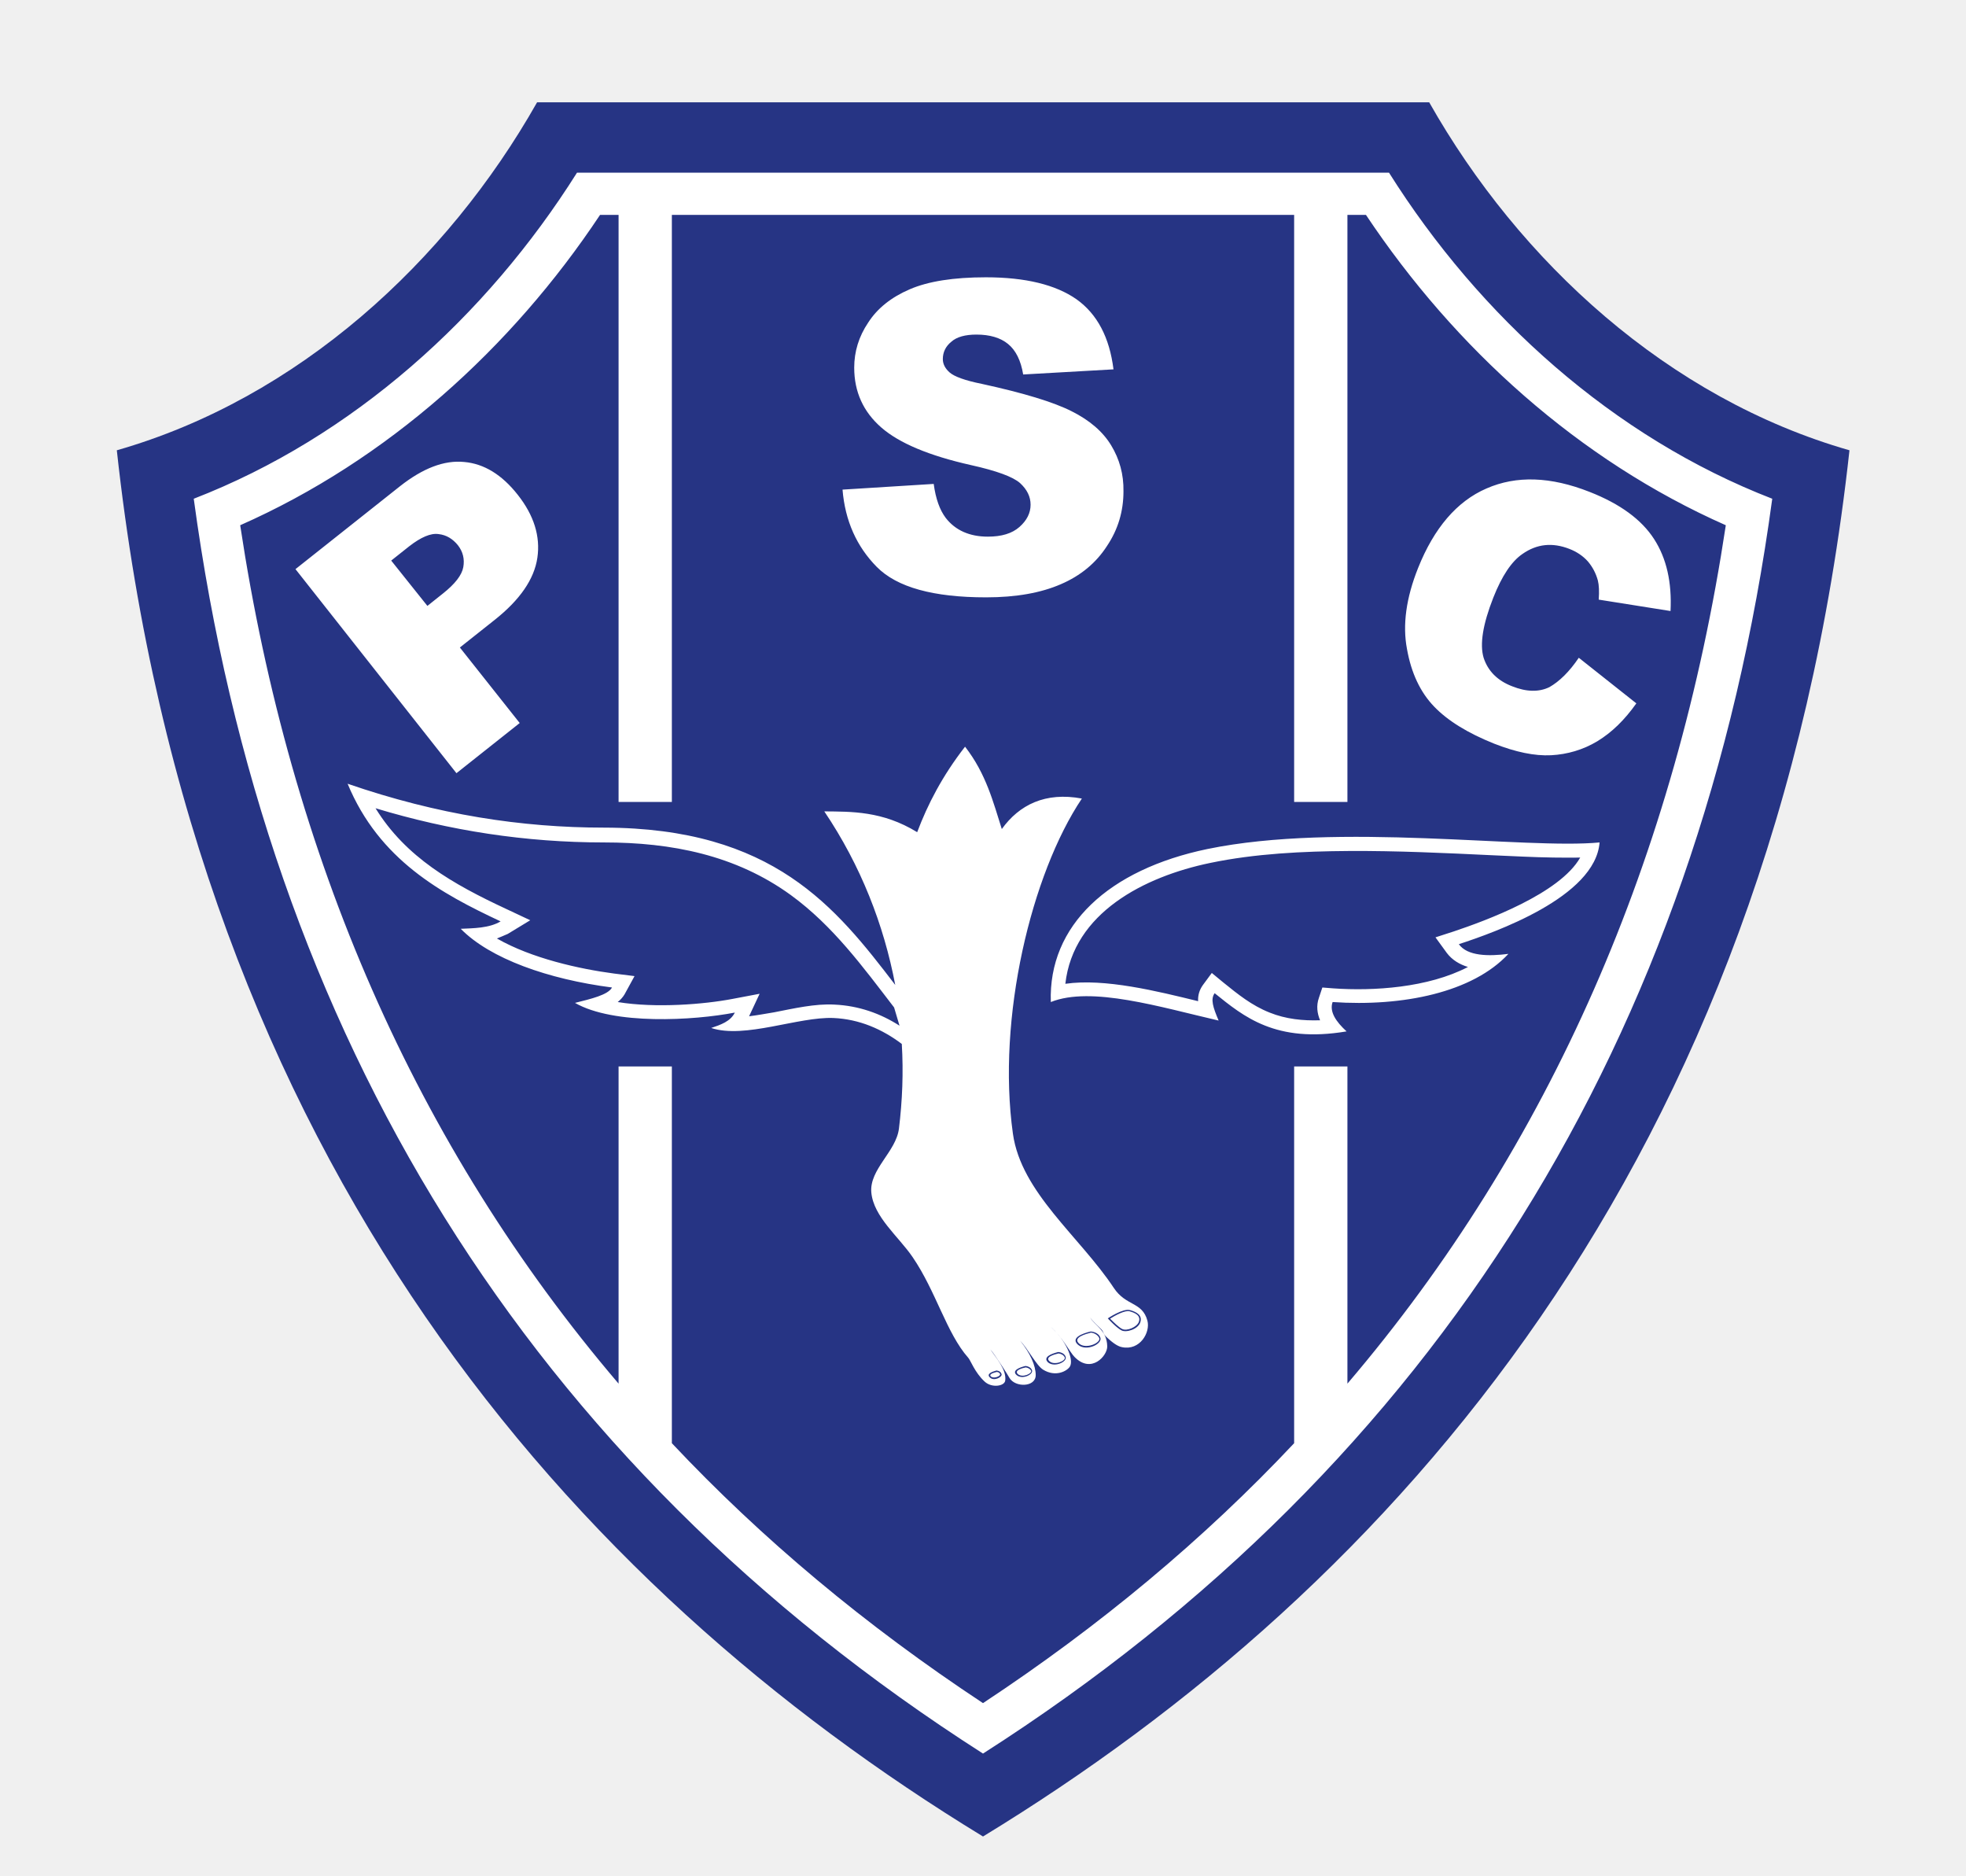
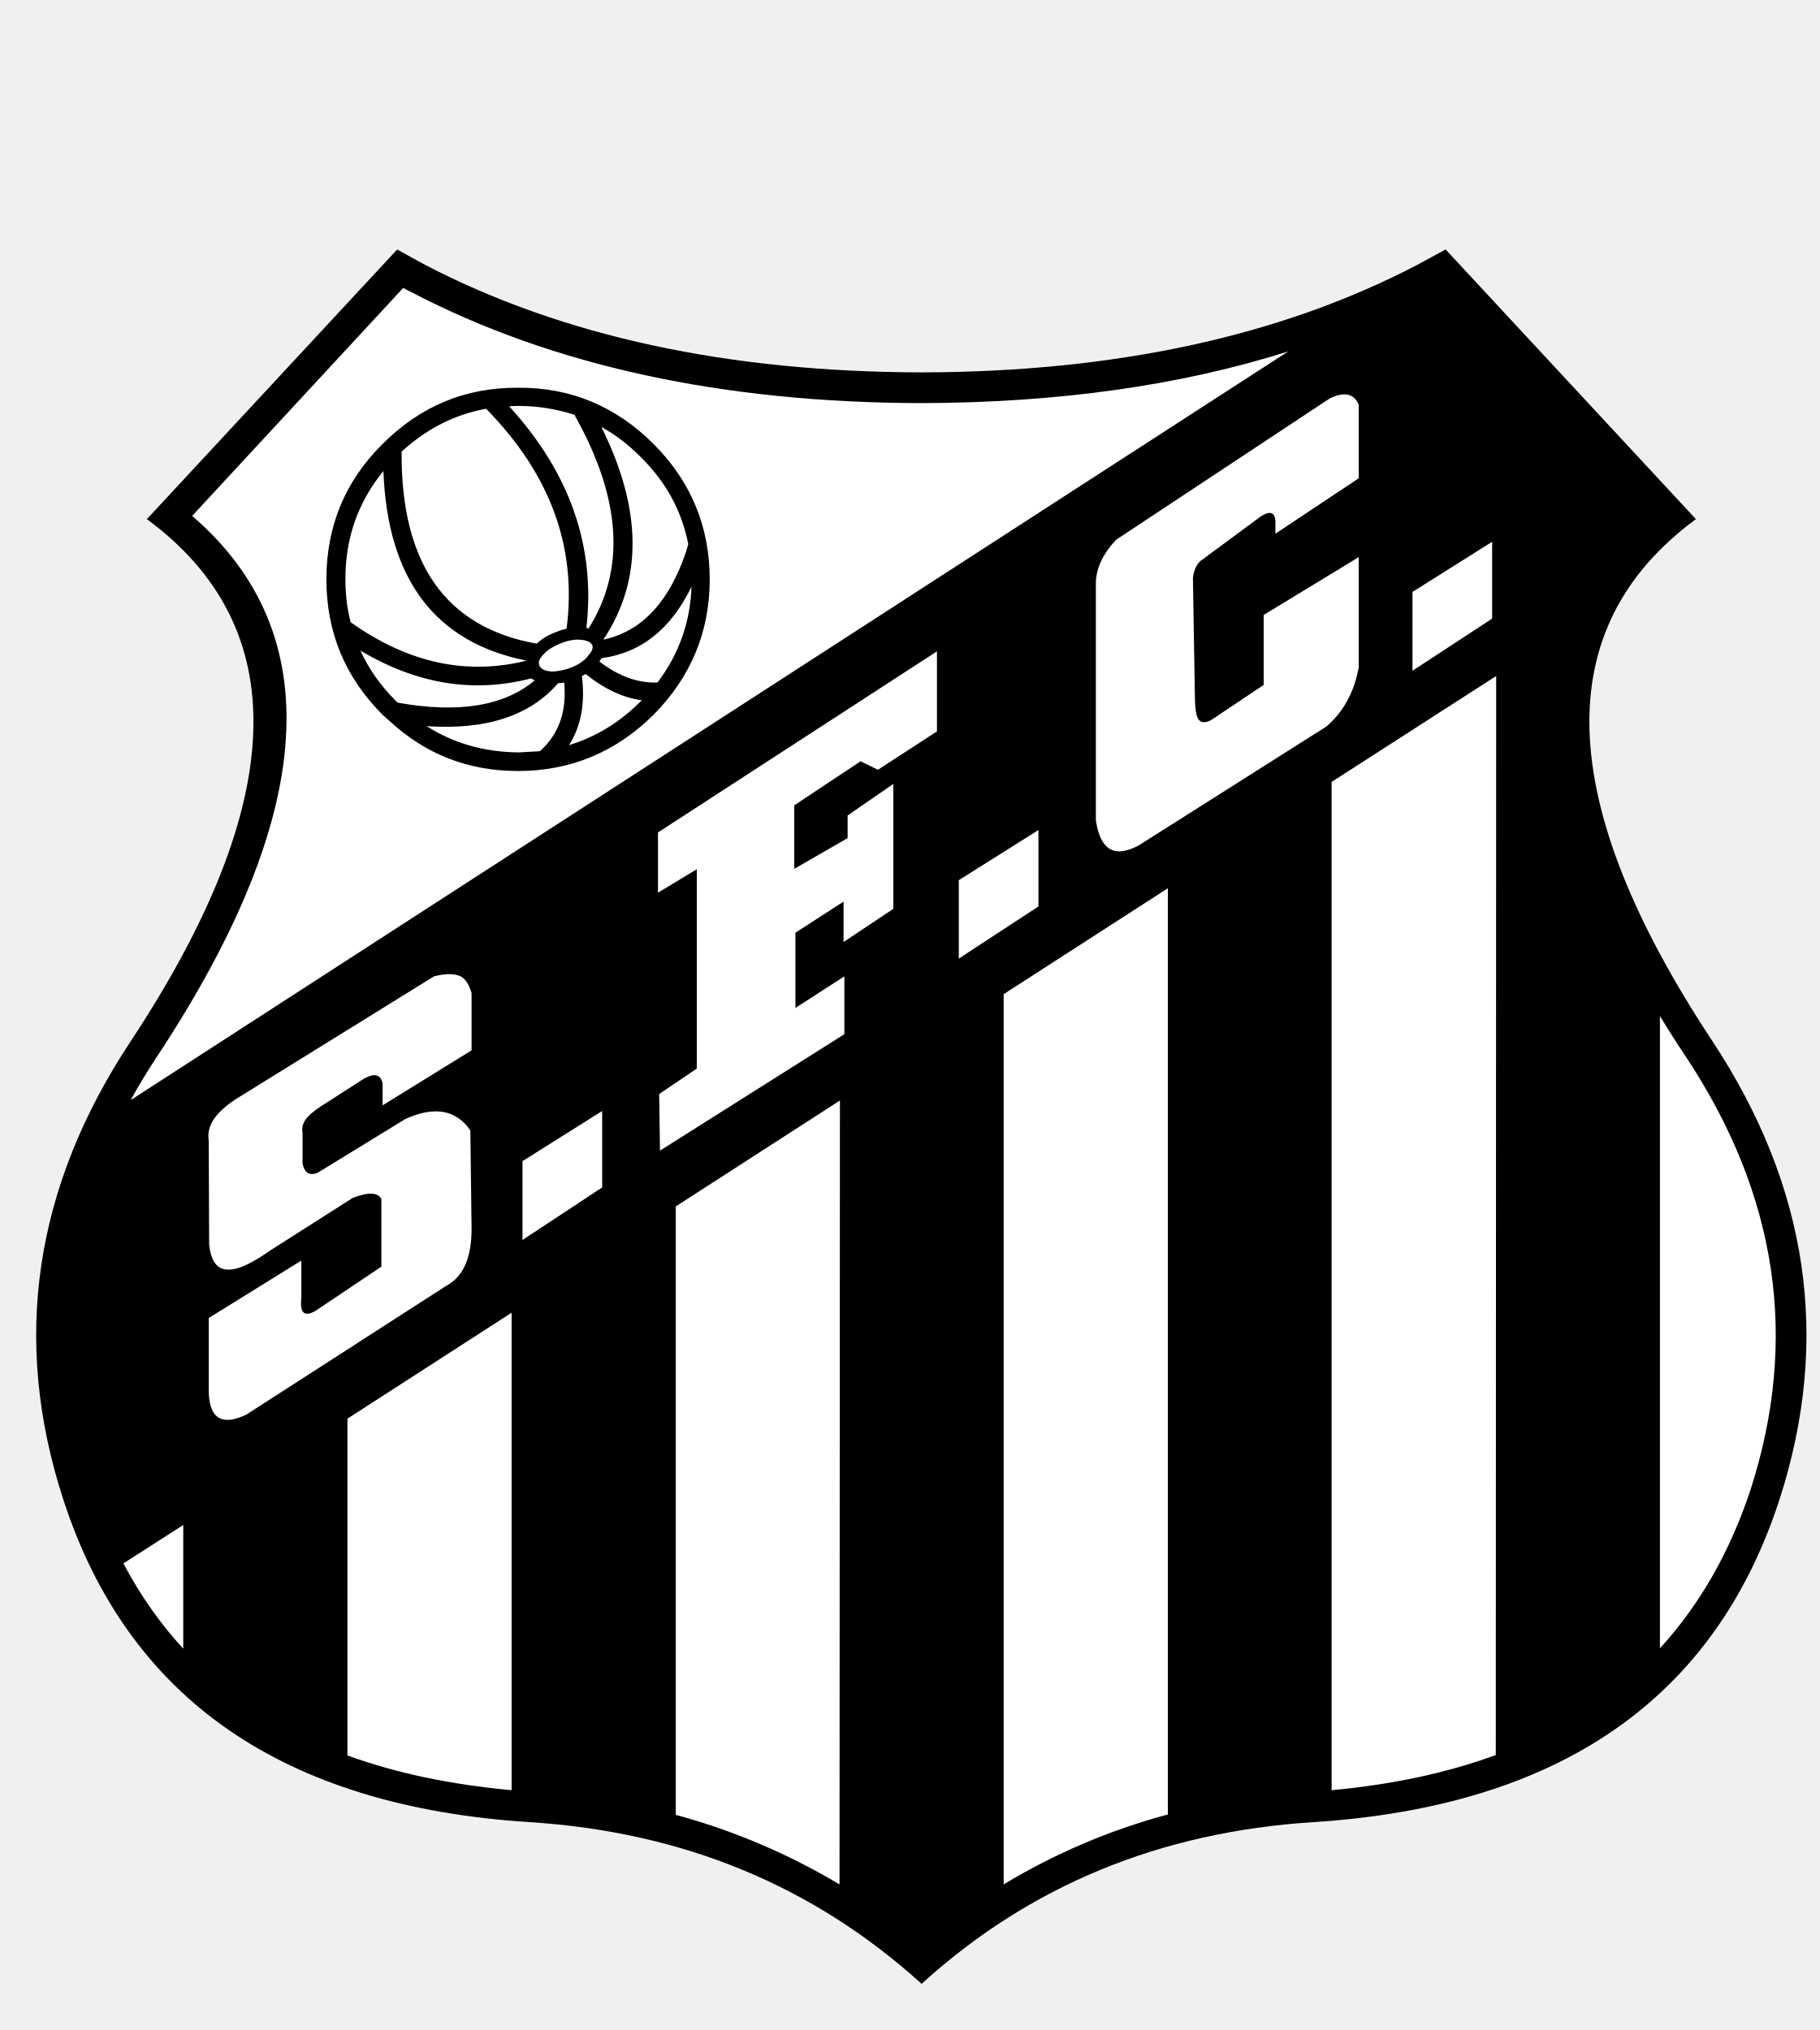
- <svg xmlns="http://www.w3.org/2000/svg" version="1.1" id="Layer_1" x="0px" y="0px" viewBox="0 0 690 658" style="enable-background:new 0 0 690 658;" xml:space="preserve">
-   <style type="text/css">
- 	.st0{fill-rule:evenodd;clip-rule:evenodd;fill:#263484;}
- 	.st1{fill-rule:evenodd;clip-rule:evenodd;fill:#FFFFFF;}
- </style>
-   <path class="st0" d="M345,644.4C201.2,556.7,68.3,407.9,41,158c63.6-18.2,115.8-66.1,147.5-122.1h313.1  c31.7,56,83.9,103.9,147.5,122.1C621.7,407.9,488.9,556.7,345,644.4L345,644.4z" />
-   <path class="st1" d="M345,615.3C505,513,596.6,362.7,622,175c-55.8-21.6-102.7-63.9-134.5-114.4h-285  C170.7,111.1,123.8,153.4,68,175C93.4,362.7,185,513,345,615.3L345,615.3z M345,597.6c41.2-27.2,77.6-57.6,109.2-91.2V374.2h18.7  v111.3c71.2-83.5,115.2-184.8,132.8-301.2c-51.6-22.8-95.1-62.1-126.3-108.9h-6.5v206h-18.7v-206H235.8v206h-18.7v-206h-6.5  c-31.1,46.8-74.7,86.1-126.3,108.9c17.6,116.4,61.6,217.7,132.8,301.2V374.2h18.7v132.2C267.4,540,303.8,570.4,345,597.6L345,597.6z   M174.4,329.3c12.2,7,29,10.7,41.1,12.3l7.2,0.9l-3.5,6.4c-0.6,1-1.4,1.9-2.4,2.7c13.3,2.2,30.4,0.8,40.3-1.1l9.5-1.8l-3.7,7.9  c3.2-0.4,6.3-1,8.8-1.4c6.7-1.3,14.4-3.1,21.2-2.7c8.5,0.4,16.1,3.1,22.8,7.4c-0.6-2.1-1.3-4.3-1.9-6.4  c-11-14.3-21.4-28.6-36.2-39.4c-19.4-14.1-42-18.5-65.6-18.5c-27.5,0-54.1-4.1-80.2-12c10.6,17.2,27.1,26.6,46,35.4l8.3,3.9  l-7.9,4.8C177,328.2,175.7,328.8,174.4,329.3L174.4,329.3z M368.8,351.6c-0.9-26.9,20.3-46.5,55-53.7c46.1-9.5,111.7,0.2,137.6-2.3  c-1.5,19.2-36.9,31.6-49.4,35.7c3,4.2,10.4,4.3,17.4,3.4c-12.5,13.5-37,18.6-61.7,16.9c-1.2,3.4,1.2,6.9,4.9,10.3  c-24.9,4.2-36.1-5.2-46.3-13.4c-1.5,2.1-0.6,4.9,1.4,9.6C407.3,353.4,383,345.9,368.8,351.6L368.8,351.6z M289.3,284.7  c12.8,19,20.9,39.8,24.9,60.9c-20.9-27.3-42.8-55.1-102.2-55.2c-28.8,0-58.4-4.5-90-15.4c11.1,26.8,33,38.6,53.7,48.3  c-4,2.4-9.6,2.4-14,2.6c10.3,10.5,30.7,17.7,53.1,20.6c-1.4,2.6-7.4,4-13,5.4c13.6,7.8,41.6,6.2,56.1,3.4c-1.5,3.1-5,4.3-8.3,5.4  c11.8,3.9,30.6-4,42.9-3.5c9.1,0.4,17.1,3.9,24,9.1c0.6,10,0.2,19.9-1,29.7c-1,8.1-10.4,14.3-9.7,22.4c0.8,8.6,9.6,15.5,14.5,22.7  c8.2,12,11.9,26.7,19.5,35.3c0.8,0.8,2.3,5.2,5.8,8.4c2.5,2.3,7,1.6,7.2-0.4c0.5-3.9-3.3-8-5.2-10.9c1.3,1.4,6.3,9.2,6.7,10  c2,3.4,9.2,3.3,9.2-1c0-3.3-1.9-7.7-5.5-12.1c2.8,2.9,5.7,8.7,8.1,10.2c4.4,2.7,8.4,0.5,9.4-1.1c1.5-2.5-1.5-9.3-6.7-13.9  c3.9,3.3,6.7,8.9,8.3,10.5c5.9,6.1,11.6-0.4,11.5-3.7c-0.1-5.7-4.5-7.4-6-10.1c0.8,1.2,2.8,3,3.8,4c1.1,1.1,0.6,1.6,2,2.9  c1.5,1.4,3.6,3.2,5.4,3.5c6.3,1.3,10-5.2,8.9-9.3c-1.8-6.7-7.5-5-11.8-11.5c-12-18.1-32.5-33.4-35.4-54.1  c-5.7-40.6,6.5-91.2,24.2-117.6c-12.8-2.4-22,2.2-28.1,10.7c-3-9.4-5.5-19.4-12.9-28.9c-8,10.3-13.1,20.2-16.8,30  C309.7,284.5,298.7,284.8,289.3,284.7L289.3,284.7z M349.8,481.4c-0.7,0.2-3,0.7-2,1.6c1.1,0.9,3.4-0.2,3.2-0.8  C350.9,481.7,350.3,481.4,349.8,481.4L349.8,481.4z M360,479.8c-1,0.2-4.3,1-2.7,2.4c1.6,1.3,4.9-0.2,4.6-1.2  C361.6,480.3,360.7,479.9,360,479.8L360,479.8z M371.5,474.9c-1.2,0.3-5,1.2-3.1,2.8c1.8,1.5,5.7-0.2,5.3-1.4  C373.3,475.4,372.3,475,371.5,474.9L371.5,474.9z M382.9,467.6c-1.6,0.4-6.7,1.7-4.1,3.9c2.4,2,7.6-0.3,7-2  C385.3,468.4,384,467.7,382.9,467.6L382.9,467.6z M389.6,462.7c1.2,1.2,3,3,4.2,3.6c1.7,0.9,5.3-0.7,5.9-2.5  c0.8-2.3-1.5-3.2-3.3-3.7C394.8,459.7,391.3,461.6,389.6,462.7L389.6,462.7z M349.7,480.9c0,0,1.4,0,1.8,1.2c0.4,1.1-2.6,2.6-4,1.3  C346,482.1,348.2,481.3,349.7,480.9L349.7,480.9z M359.9,479.3c0,0,1.8,0.1,2.3,1.5c0.5,1.5-3.4,3.4-5.4,1.7  C355,480.9,357.8,479.8,359.9,479.3L359.9,479.3z M371.4,474.4c0,0,2.1,0.1,2.6,1.7c0.6,1.7-3.8,3.8-6.1,2  C365.8,476.2,369,475,371.4,474.4L371.4,474.4z M382.8,467.2c0,0,2.7,0.1,3.4,2.2c0.7,2.2-4.9,4.9-7.8,2.5  C375.6,469.5,379.8,467.9,382.8,467.2L382.8,467.2z M388.8,462.6c0,0,5.3-3.6,7.8-2.9s4.4,1.9,3.6,4.3s-4.9,3.7-6.6,2.8  C391.8,465.9,388.8,462.6,388.8,462.6L388.8,462.6z M554.6,300.9c-3.1,0.1-6.3,0-9.4,0c-7.1-0.1-14.2-0.5-21.3-0.8  c-16.8-0.8-33.6-1.6-50.4-1.5c-16.1,0.1-33,0.9-48.8,4.2c-23.1,4.8-48,17.5-50.8,42.4c13.8-2,32.3,2.6,46.6,6.1  c-0.1-2,0.4-3.9,1.7-5.7l3.1-4.2l4,3.3c5.2,4.2,10,8.1,16.3,10.6c5.7,2.3,11.7,2.9,17.7,2.7c-1-2.4-1.4-5.1-0.4-7.9l1.2-3.6l3.8,0.3  c14.1,1,33.3-0.2,47.3-7.5c-2.9-0.9-5.5-2.4-7.4-4.9l-4-5.5l6.5-2.1C521.3,323.1,547.4,313.6,554.6,300.9L554.6,300.9z M554.1,230.8  l20.2,16c-4.1,5.8-8.6,10.2-13.7,13.3c-5,3-10.5,4.6-16.2,4.9c-5.8,0.3-12.5-1.1-20.1-4.1c-9.2-3.7-16.2-8-21-13s-8-11.7-9.5-20.2  c-1.6-8.4-0.3-17.9,3.9-28.4c5.6-14,13.6-23.4,24-27.9c10.5-4.6,22.5-4.2,36.2,1.2c10.7,4.2,18.2,9.7,22.6,16.5  c4.4,6.8,6.3,15.2,5.8,25.3l-25.2-4c0.2-2.9,0.1-5.1-0.3-6.7c-0.7-2.6-1.9-4.8-3.5-6.7c-1.7-1.9-3.9-3.4-6.5-4.4  c-5.9-2.3-11.4-1.8-16.5,1.8c-3.8,2.6-7.2,7.7-10.2,15.3c-3.7,9.4-4.8,16.4-3.4,21.1c1.5,4.6,4.8,8,10,10c5,2,9.4,2.1,13.1,0.3  C547.3,239.1,550.8,235.7,554.1,230.8L554.1,230.8z M103.7,199.7l36.7-29.1c8-6.3,15.5-9.2,22.5-8.5c7,0.6,13.3,4.5,18.8,11.5  c5.7,7.2,8,14.6,6.9,22.1s-6.1,14.8-15.1,21.9l-12.1,9.6l21,26.5l-22.2,17.6L103.7,199.7L103.7,199.7z M150,212.6l5.4-4.3  c4.3-3.4,6.7-6.5,7.2-9.3s-0.1-5.4-1.9-7.7c-1.8-2.2-4-3.6-6.8-3.9c-2.7-0.4-6.2,1.1-10.3,4.3l-6.3,5L150,212.6L150,212.6z   M295.7,171.8l32-2c0.7,5.2,2.1,9.1,4.2,11.9c3.4,4.4,8.4,6.6,14.8,6.6c4.8,0,8.5-1.1,11.1-3.4c2.6-2.3,3.9-4.9,3.9-7.8  c0-2.8-1.2-5.3-3.7-7.6c-2.5-2.2-8.2-4.3-17.2-6.3c-14.7-3.3-25.2-7.7-31.5-13.2s-9.5-12.5-9.5-21c0-5.6,1.6-10.9,4.9-15.8  c3.2-5,8.1-8.9,14.6-11.7c6.5-2.8,15.4-4.2,26.7-4.2c13.9,0,24.5,2.6,31.8,7.7c7.3,5.2,11.6,13.4,13,24.6l-31.7,1.8  c-0.8-4.9-2.6-8.5-5.3-10.7c-2.7-2.2-6.4-3.3-11.1-3.3c-3.9,0-6.9,0.8-8.8,2.5c-2,1.6-3,3.7-3,6.1c0,1.7,0.8,3.3,2.4,4.7  c1.6,1.4,5.3,2.8,11.3,4c14.7,3.2,25.2,6.4,31.5,9.6c6.4,3.2,11,7.2,13.9,12s4.4,10.1,4.3,16.1c0,7-1.9,13.4-5.8,19.2  c-3.8,5.9-9.2,10.4-16.2,13.4c-6.9,3-15.6,4.6-26.2,4.6c-18.5,0-31.3-3.5-38.4-10.7C300.7,191.8,296.6,182.8,295.7,171.8  L295.7,171.8z" />
+ <svg xmlns="http://www.w3.org/2000/svg" version="1.1" id="Layer_1" x="0px" y="0px" width="595px" height="664px" viewBox="0 0 595 664" enable-background="new 0 0 595 664" xml:space="preserve">
+   <g>
+     <path d="M472.776,81.604c-3.174,1.72-6.348,3.439-9.523,5.157c-44.693,23.275-98.647,34.911-161.854,35.043   c-63.342-0.132-117.295-11.768-162.123-35.043c-3.174-1.718-6.347-3.437-9.389-5.157l-81.855,88.203   c48.136,35.439,46.416,92.3-5.157,170.585C11.137,388.262,3.733,438.247,20.658,490.35c21.157,65.326,71.938,100.5,152.469,105.657   c50.119,3.174,92.833,20.761,128.271,52.895c35.308-32.134,78.02-49.721,128.137-52.895   c80.531-5.157,131.312-40.331,152.471-105.657c16.793-52.103,9.521-102.088-22.087-149.957   c-51.701-78.285-53.422-135.146-5.29-170.585L472.776,81.604z" />
+     <path fill="#FFFFFF" d="M134.647,95.622c-0.926-0.397-1.852-0.925-2.778-1.454l-69.027,74.581   c44.696,38.482,40.861,97.592-11.635,177.065c-3.043,4.627-5.952,9.389-8.465,14.018l378.593-244.903   c-35.439,11.241-75.507,16.794-119.938,16.926C236.336,131.723,180.796,119.69,134.647,95.622" />
+     <path fill="#FFFFFF" d="M274.687,359.964l-53.689,34.646v199.019c19.043,5.155,36.895,12.824,53.557,22.743L274.687,359.964z" />
+     <path fill="#FFFFFF" d="M381.929,290.539l-53.688,34.647v291.185c16.663-10.05,34.517-17.719,53.688-22.877V290.539z" />
+     <path fill="#FFFFFF" d="M167.309,429.389l-53.689,34.646v110.151c15.87,5.819,33.722,9.521,53.689,11.373V429.389z" />
+     <path fill="#FFFFFF" d="M59.933,498.812l-19.571,12.563c5.421,10.313,11.902,19.568,19.571,27.901V498.812z" />
+     <path fill="#FFFFFF" d="M489.307,221.116l-53.819,34.646V585.56c19.966-1.853,37.819-5.685,53.687-11.503L489.307,221.116z" />
+     <path fill="#FFFFFF" d="M551.459,345.814c-3.043-4.495-5.952-9.124-8.596-13.488v206.817   c12.958-14.147,22.876-31.472,29.619-51.837C588.352,438.117,581.344,391.039,551.459,345.814" />
+     <path fill="#FFFFFF" d="M444.346,132.384c-1.454-3.57-4.627-4.364-9.388-2.115l-69.954,46.283c-4.23,4.495-6.348,8.992-6.612,13.62   v78.152c1.456,9.786,6.083,12.431,14.02,8.198l61.355-38.877c5.554-4.76,9.125-11.239,10.579-19.307v-36.099l-31.076,18.908v22.879   l-17.188,11.503c-1.985,1.059-3.44,0.926-4.234-0.396c-0.66-1.059-0.926-3.041-1.058-6.217l-0.659-39.934   c0.263-2.248,1.057-4.099,2.378-5.422l18.249-13.487c3.969-3.176,6.082-3.042,6.349,0.264v4.23l27.24-18.116V132.384z" />
+     <polygon fill="#FFFFFF" points="287.117,251.794 306.423,239.231 306.423,213.049 215.179,272.291 215.179,291.995    227.874,284.324 227.874,349.518 215.576,357.848 215.84,376.359 276.141,338.276 276.141,319.367 260.139,329.682    260.139,305.086 275.876,294.903 275.876,308.127 292.142,297.284 292.142,256.423 277.199,266.736 277.199,274.143    259.743,284.192 259.743,263.431 281.43,249.017  " />
+     <polygon fill="#FFFFFF" points="196.931,388.394 196.931,363.401 170.88,379.798 170.88,405.585  " />
+     <polygon fill="#FFFFFF" points="313.562,287.895 313.562,313.548 339.613,296.491 339.613,271.498  " />
+     <path fill="#FFFFFF" d="M150.913,319.499c-1.984-1.057-4.893-1.19-8.994-0.132l-64.663,40.067   c-6.744,4.363-9.785,8.859-8.992,13.621l0.132,33.983c0.528,5.157,2.381,7.936,5.555,8.198c3.305,0.398,8.066-1.718,14.413-6.214   l26.978-17.19c5.156-1.984,8.33-1.852,9.387,0.397v22.08l-21.687,14.55c-3.57,1.981-5.025,0.528-4.495-4.233v-12.298   l-30.283,18.779v23.009c-0.132,9.652,3.966,12.562,12.298,8.595l65.458-42.183c5.685-3.042,8.329-9.521,8.198-19.177l-0.396-31.604   c-4.629-6.743-11.77-8.066-21.291-3.702l-28.696,17.587c-2.777,1.059-4.363-0.131-4.892-3.173v-9.919   c-0.265-1.454,0-2.909,0.926-4.232c0.926-1.321,2.513-2.775,5.158-4.494l14.015-8.991c3.307-1.852,5.423-1.457,6.084,1.454v7.273   l29.092-17.984v-18.779C153.425,322.145,152.366,320.425,150.913,319.499" />
+     <polygon fill="#FFFFFF" points="487.985,202.336 487.985,177.212 461.934,193.609 461.934,219.396  " />
+     <path d="M232.105,189.511c0-17.324-6.215-32.134-18.38-44.299c-12.299-12.299-27.108-18.514-44.299-18.382   c-17.324-0.132-32.002,6.083-44.3,18.382c-12.299,12.165-18.382,26.975-18.382,44.299c0,17.19,6.083,32,18.382,44.299   c0.793,0.661,1.586,1.455,2.38,2.116c11.768,10.842,25.653,16.265,41.92,16.265c17.191,0,32-6.215,44.299-18.381   C225.891,221.511,232.105,206.701,232.105,189.511 M166.516,132.913L166.516,132.913c1.058-0.132,1.984-0.132,3.041-0.132   c6.613,0,12.562,1.057,18.382,2.909c0.131,0.133,0.131,0.265,0.131,0.398c15.208,27.109,16.53,50.381,4.365,69.555   c-0.132-0.131-0.397-0.131-0.66-0.264C194.816,178.932,186.485,154.733,166.516,132.913 M188.336,209.214L188.336,209.214   c0.66,0,1.454,0,2.247,0.132c0.927,0.133,1.72,0.396,2.381,0.795c0.264,0.263,0.53,0.528,0.794,0.924v0.133   c0,0.264,0.131,0.528,0,0.925c-0.133,0.661-0.53,1.454-1.323,2.247c-0.397,0.53-0.793,1.059-1.322,1.455   c-1.19,1.058-2.777,1.984-4.628,2.645c-2.248,0.794-4.366,1.191-6.348,1.191c-0.264-0.133-0.529-0.133-0.793-0.133   c-1.455-0.264-2.381-0.793-2.91-1.719c-0.397-0.926-0.264-1.85,0.661-3.042c0,0,0.133-0.131,0.133-0.264h0.132   c1.322-1.719,3.437-3.041,6.083-4.099C185.031,209.742,186.748,209.346,188.336,209.214 M185.294,205.643L185.294,205.643   c-1.19,0.265-2.116,0.531-3.305,1.058c-2.645,0.926-4.761,2.248-6.48,3.835c-29.754-5.289-44.432-26.182-44.168-62.811   c8.068-7.406,17.324-12.167,27.638-14.019C180.137,155.261,188.73,179.196,185.294,205.643 M225.098,178.005L225.098,178.005   c-0.265,0.794-0.53,1.72-0.793,2.645c-5.555,16.398-14.547,25.919-26.978,28.564c12.961-19.44,12.696-42.712-0.661-69.556   c4.629,2.512,8.861,5.818,12.828,9.785C217.824,157.642,222.98,167.163,225.098,178.005 M209.89,229.051L209.89,229.051   c-0.132,0.131-0.264,0.263-0.396,0.395c-6.877,6.877-14.678,11.637-23.407,14.283c3.968-6.217,5.289-13.621,4.233-22.613   c0.395-0.133,0.793-0.397,1.19-0.662C197.592,225.346,203.808,228.256,209.89,229.051 M196.006,216.354L196.006,216.354   c0.264-0.395,0.527-0.66,0.66-1.057c12.96-1.72,22.746-9.52,29.49-23.408c-0.398,11.77-4.233,22.217-11.108,31.342   C208.699,223.496,202.353,221.246,196.006,216.354 M173.658,221.908L173.658,221.908c0.395,0.133,0.661,0.397,1.189,0.662   c-9.917,8.331-24.86,10.843-44.696,7.273c-0.264-0.132-0.397-0.265-0.528-0.397c-5.158-5.158-8.992-10.58-11.77-16.662   C136.235,223.761,154.748,226.801,173.658,221.908 M182.385,223.628L182.385,223.628v-0.132c0.661,0,1.454-0.132,2.115-0.265   c0.926,9.389-1.718,16.926-7.933,22.481c-2.248,0.132-4.629,0.264-7.01,0.396c-11.108-0.132-21.157-2.909-30.017-8.596   C158.846,238.834,173.128,234.206,182.385,223.628 M114.681,203.528L114.681,203.528c-1.191-4.497-1.721-9.125-1.721-14.15   c0-13.357,4.1-25.124,12.431-35.308c1.322,35.441,16.926,56.071,46.811,62.021C152.631,220.983,133.457,216.883,114.681,203.528" />
+   </g>
</svg>
